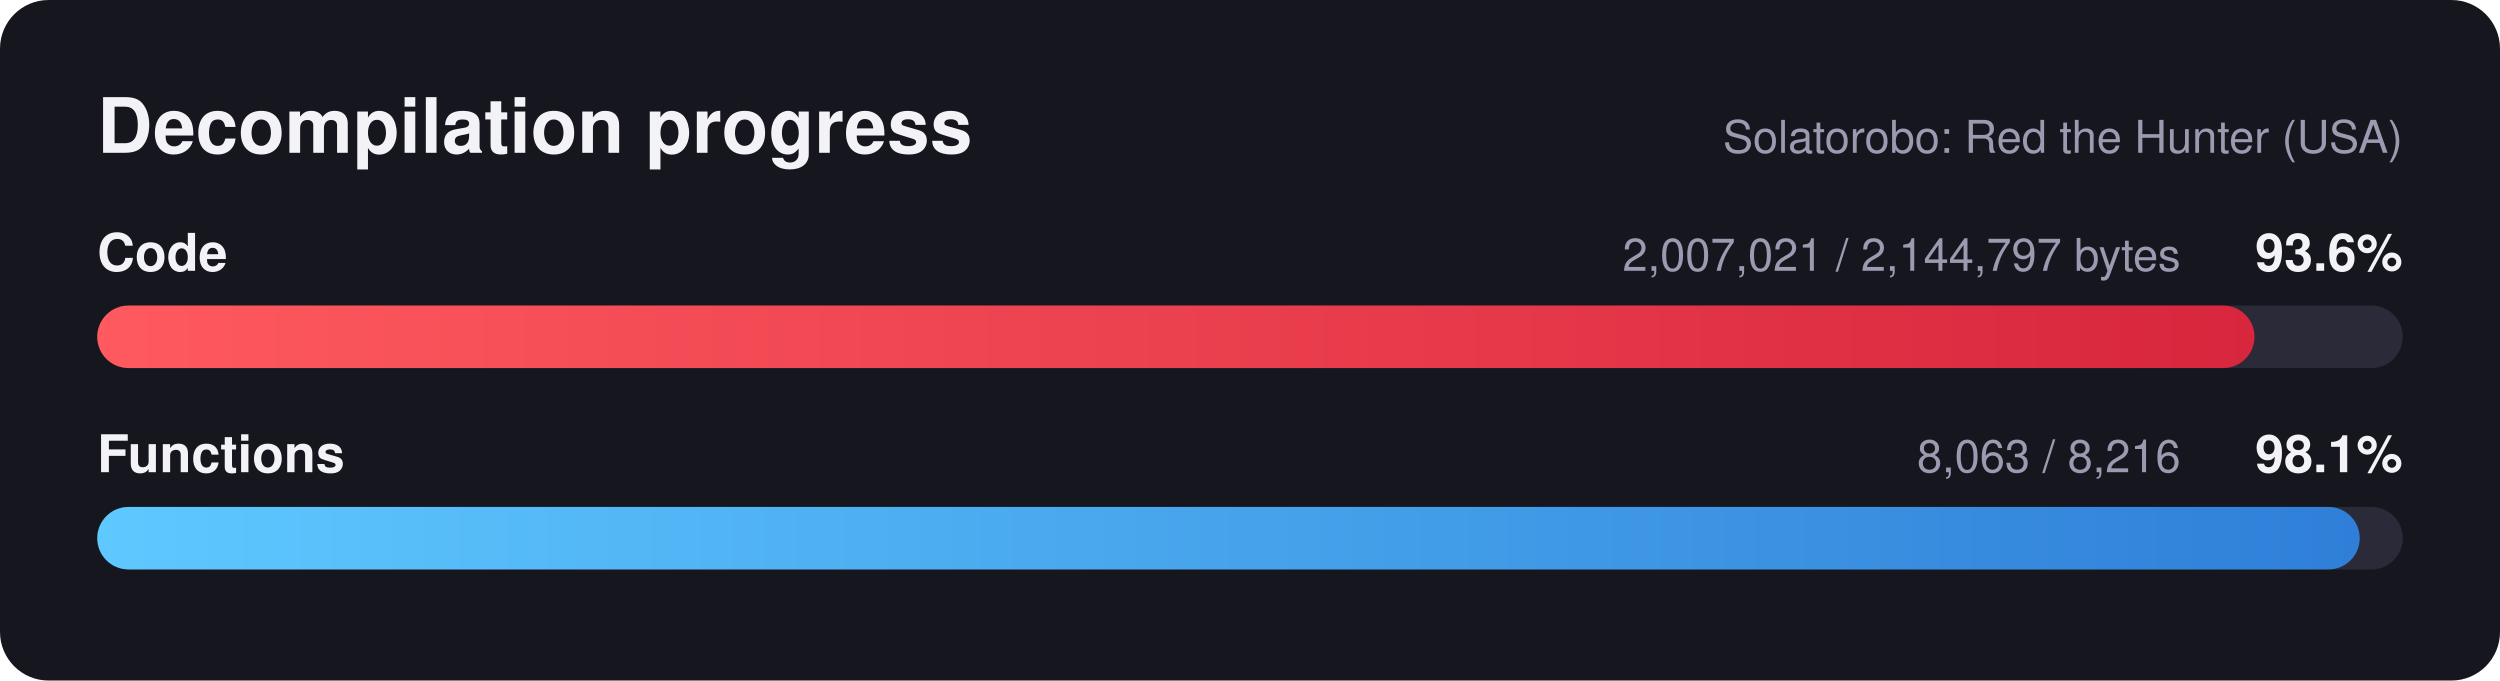
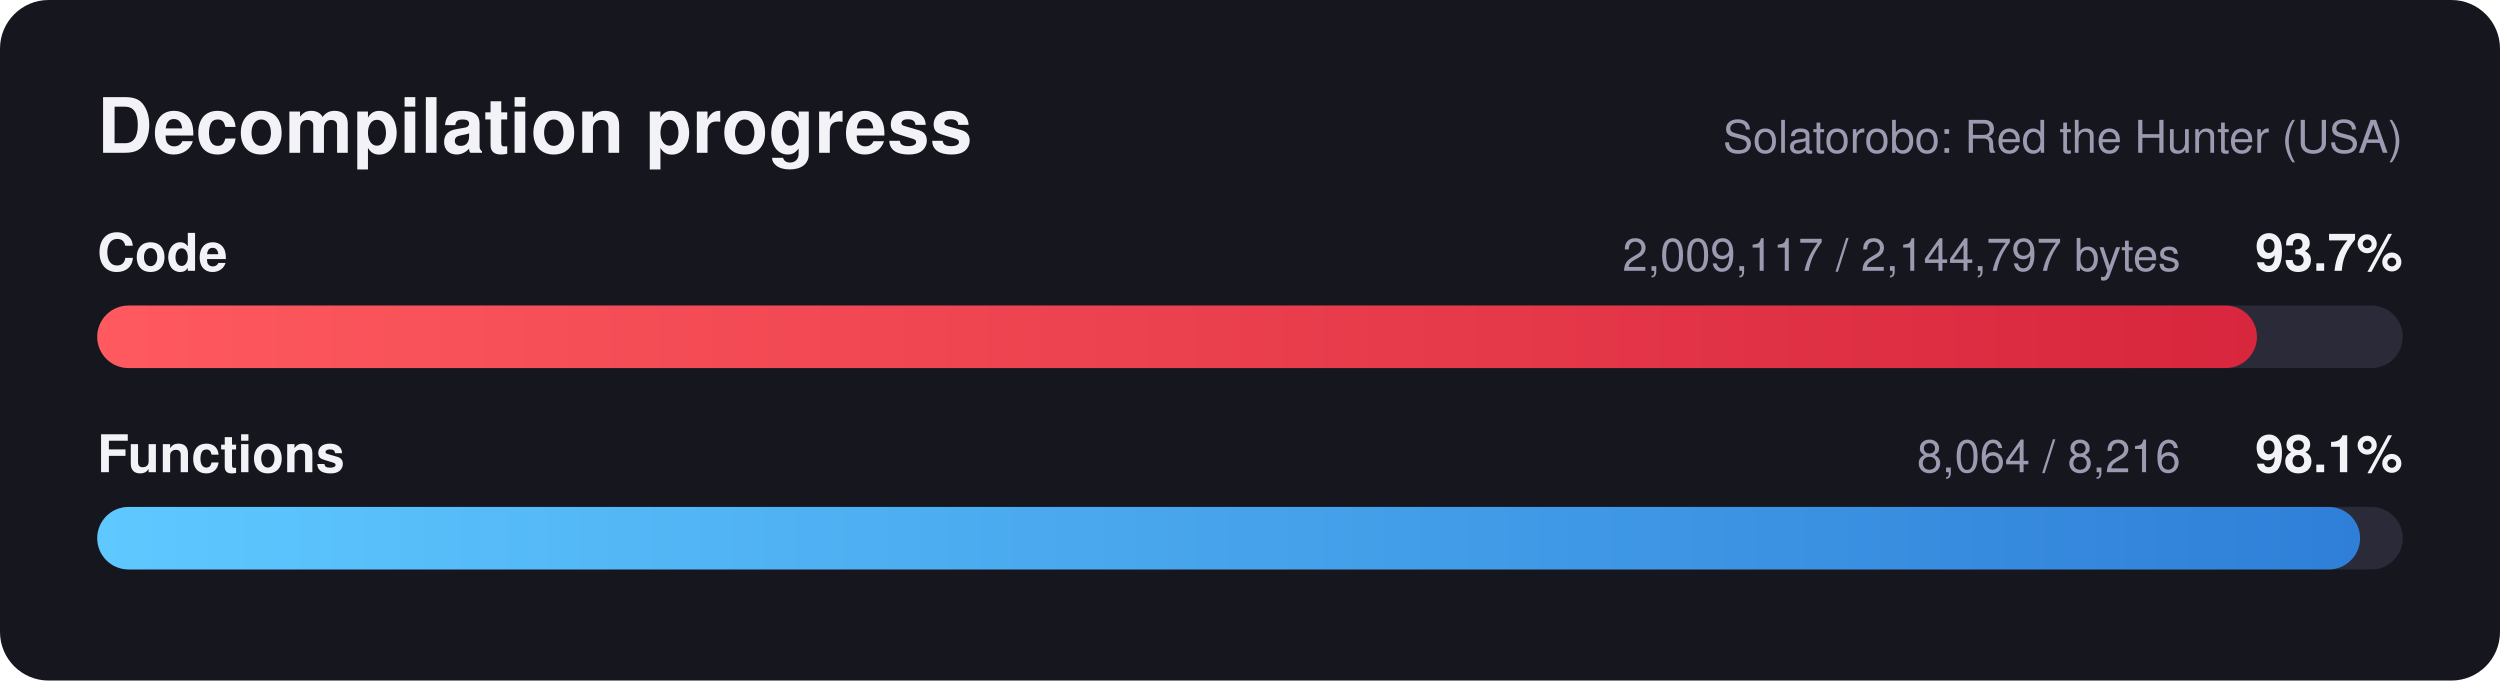
<svg xmlns="http://www.w3.org/2000/svg" width="720" height="196" viewBox="0 0 720 196" font-family="Segoe UI, Helvetica, Arial, sans-serif">
  <defs>
    <linearGradient id="red" x1="0" x2="1" y1="0" y2="0">
      <stop offset="0" stop-color="#ff5a5f" />
      <stop offset="1" stop-color="#d7263d" />
    </linearGradient>
    <linearGradient id="blue" x1="0" x2="1" y1="0" y2="0">
      <stop offset="0" stop-color="#5ec8ff" />
      <stop offset="1" stop-color="#2f7fd8" />
    </linearGradient>
  </defs>
  <rect width="720" height="196" rx="14" fill="#16161f" />
  <text x="28" y="44" fill="#f2f2f7" font-size="22" font-weight="700">Decompilation progress</text>
  <text x="692" y="44" fill="#9a9ab0" font-size="13" text-anchor="end">Solatorobo: Red the Hunter (USA)</text>
  <text x="28" y="78" fill="#f2f2f7" font-size="15" font-weight="600">Code</text>
-   <text x="692" y="78" fill="#f2f2f7" font-size="15" font-weight="700" text-anchor="end">93.6%</text>
-   <text x="628" y="78" fill="#9a9ab0" font-size="13" text-anchor="end">2,007,021 / 2,144,797 bytes</text>
+   <text x="692" y="78" fill="#f2f2f7" font-size="15" font-weight="700" text-anchor="end">93.7%</text>
+   <text x="628" y="78" fill="#9a9ab0" font-size="13" text-anchor="end">2,009,117 / 2,144,797 bytes</text>
  <rect x="28" y="88" width="664" height="18" rx="9.0" fill="#2a2a38" />
-   <rect x="28" y="88" width="621.3" height="18" rx="9.0" fill="url(#red)" />
+   <rect x="28" y="88" width="622.0" height="18" rx="9.0" fill="url(#red)" />
  <text x="28" y="136" fill="#f2f2f7" font-size="15" font-weight="600">Functions</text>
  <text x="692" y="136" fill="#f2f2f7" font-size="15" font-weight="700" text-anchor="end">98.1%</text>
-   <text x="628" y="136" fill="#9a9ab0" font-size="13" text-anchor="end">8,063 / 8,216</text>
+   <text x="628" y="136" fill="#9a9ab0" font-size="13" text-anchor="end">8,064 / 8,216</text>
  <rect x="28" y="146" width="664" height="18" rx="9.0" fill="#2a2a38" />
-   <rect x="28" y="146" width="651.6" height="18" rx="9.0" fill="url(#blue)" />
+   <rect x="28" y="146" width="651.7" height="18" rx="9.0" fill="url(#blue)" />
</svg>
